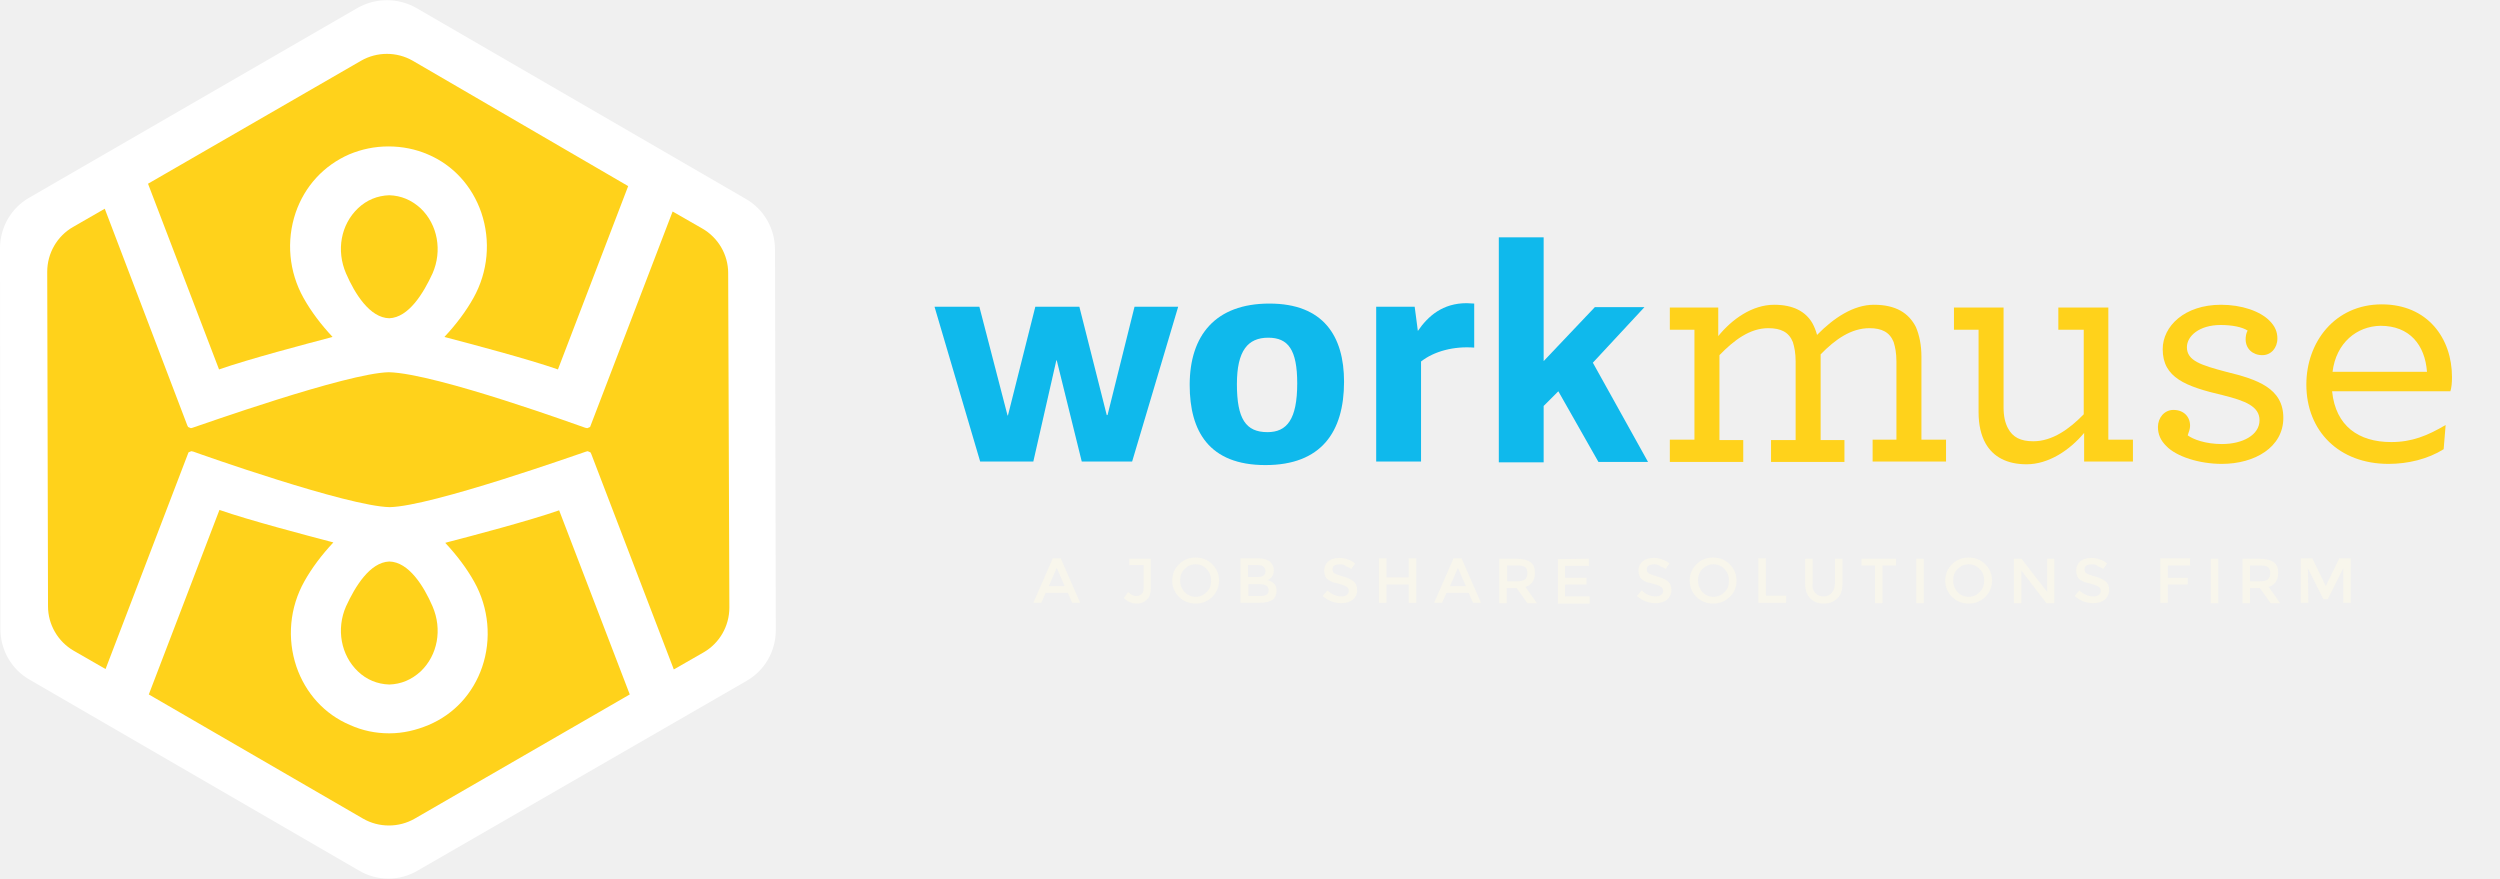
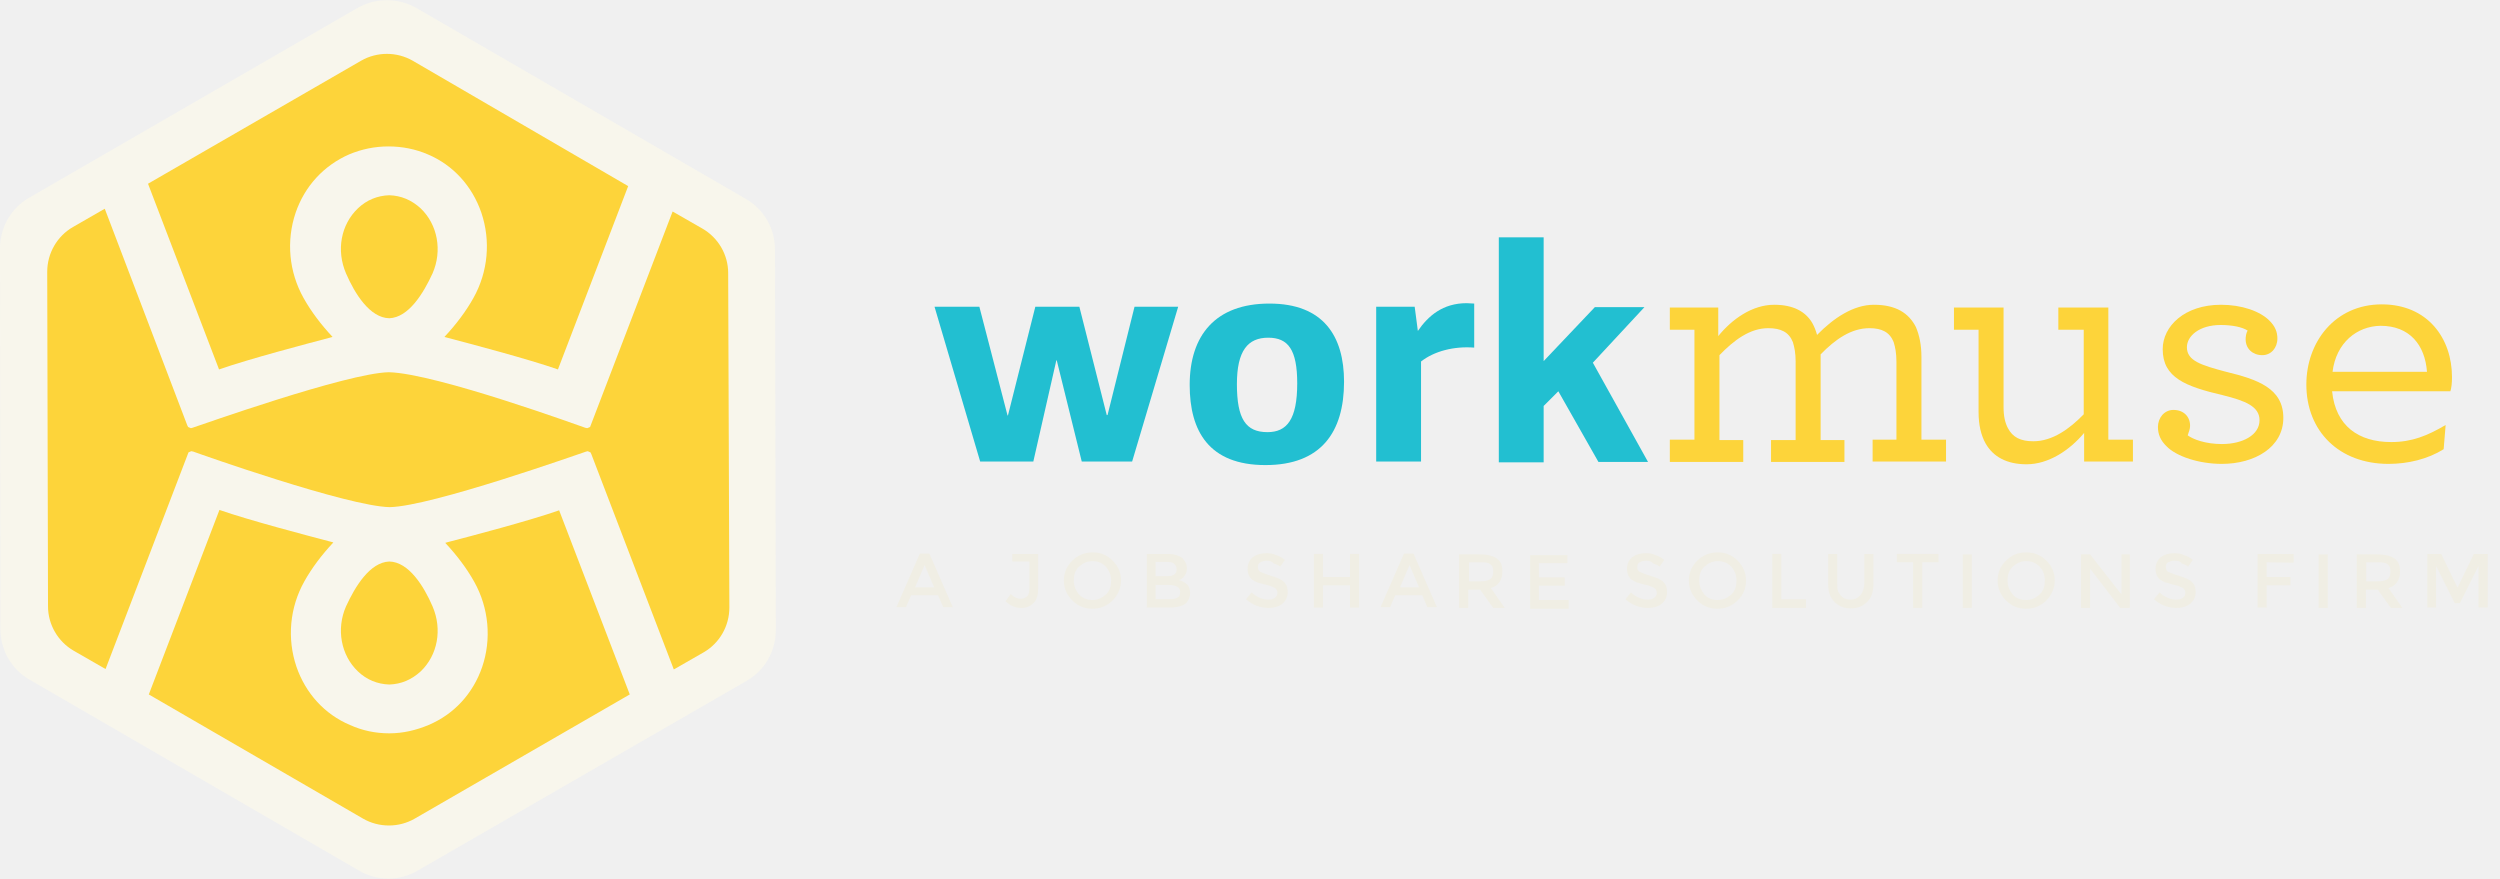
<svg xmlns="http://www.w3.org/2000/svg" version="1.1" id="logo" x="0px" y="0px" viewBox="9 286.6 630 221.4" style="enable-background:new 9 286.6 630 221.4;" xml:space="preserve">
  <style type="text/css">
- 	.st0{fill:#FFD21B;}
- 	.st1{fill:#0FB9EC;}
- 	.st2{fill:#F8F6EC;}
- 	.st3{fill:#FFFFFF;}
+ 	.st0{fill:#FDD43A;}
+ 	.st1{fill:#22BFD1;}
+ 	.st2{fill:#F0EEE4;}
+ 	.st3{fill:#F8F6EC;}
</style>
  <g id="wordmark_x3E_">
    <g id="muse">
      <path class="st0" d="M596.7,385.3c0.9,8.6,6.6,12.7,14.9,12.7c5.2,0,9.1-1.6,13.7-4.3l-0.5,6.1c-4,2.5-9,3.7-13.9,3.7    c-12.4,0-20.7-8.2-20.7-20c0-10.7,7.2-20.2,19-20.2c11.6,0,17.7,8.6,17.7,18.3c0,1.5-0.1,2.6-0.4,3.6h-29.8V385.3z M596.8,380.3    h23.8c-0.5-6.8-4.4-11.6-11.7-11.6C602.9,368.8,597.7,373,596.8,380.3z" />
      <path class="st0" d="M579.1,376.1c-2.4,0-4.2-1.6-4.2-4c0-0.6,0.1-1.5,0.5-2.2c-1.4-0.9-3.9-1.4-6.8-1.4c-5.4,0-8.5,2.8-8.5,5.6    c0,3.4,3.5,4.5,9.9,6.2c7.8,1.9,14.4,4.1,14.4,11.6c0,7.4-7.2,11.6-15.5,11.6c-5.6,0-11.4-1.8-14-4.5c-1.4-1.4-2.1-2.9-2.1-4.8    c0-2.3,1.6-4.3,3.9-4.3c2.5,0,4.2,1.6,4.2,4c0,0.8-0.3,1.5-0.6,2.4c1.3,1,4.5,2.2,8.6,2.2c5.3,0,9.5-2.3,9.5-6    c0-3.5-3.6-4.9-9.2-6.3c-9.4-2.2-15.2-4.4-15.2-11.6c0-5.8,5.5-11.2,14.7-11.2c5.2,0,9.8,1.6,12.2,4c1.4,1.4,2,2.8,2,4.5    C582.9,374.3,581.3,376.1,579.1,376.1z" />
      <path class="st0" d="M509.4,398.4c-1.2-2.1-1.8-4.8-1.8-7.9v-20.8h-6.2v-5.6h12.5v25.2c0,2.2,0.4,3.9,1.1,5.2    c1.2,2.3,3.2,3.3,6.4,3.3c4.8,0,9.1-3.1,12.7-6.8v-21.3h-6.4v-5.6h12.6v33.3h6.2v5.5h-12.3v-7.2c-3.6,4.3-8.9,7.9-14.5,7.9    C514.7,403.6,511.3,401.7,509.4,398.4z" />
      <path class="st0" d="M429.8,397.4h6.2v-27.7h-6.2v-5.6H442v7.2c3.4-4.2,8.5-7.9,14.1-7.9c4.8,0,7.9,1.7,9.6,4.6    c0.5,0.9,0.9,1.9,1.2,3c4.2-4.3,9.2-7.6,14.3-7.6c5.6,0,8.8,2.1,10.6,5.6c0.9,2.1,1.4,4.6,1.4,7.5v20.9h6.2v5.5h-18.5v-5.5h6    v-19.7c0-2.1-0.3-3.6-0.7-4.9c-1-2.5-3-3.5-6.1-3.5c-4.6,0-8.6,2.8-12.3,6.6v21.6h6v5.5h-18.5v-5.5h6.2v-19.8    c0-2.1-0.3-3.6-0.7-4.9c-1-2.5-3-3.5-6.2-3.5c-4.7,0-8.7,3.1-12.3,6.8v21.4h6v5.5h-18.5L429.8,397.4L429.8,397.4z" />
    </g>
    <g id="work">
      <path class="st1" d="M256,402.9l-11.5-39h11.3l7.1,27.4h0.1l6.9-27.4H281l6.9,27.3h0.2l6.8-27.3h11l-11.6,39h-12.7l-6.3-25.5h-0.1    l-5.8,25.5H256z" />
      <path class="st1" d="M308.8,383.6c0-12.5,6.5-20.5,20.1-20.5s18.8,8.2,18.8,19.7c0,12.7-5.8,21-19.8,21    C313.7,403.8,308.8,395.3,308.8,383.6z M335.9,383.2c0-8.5-2.3-11.5-7.3-11.5c-5.1,0-7.9,3.2-7.9,11.7c0,8.7,2.2,12.1,7.7,12.1    C333.3,395.5,335.9,392.3,335.9,383.2z" />
      <path class="st1" d="M380.5,374.2c-5.1-0.4-10.1,0.9-13.4,3.5v25.2h-11.3v-39h9.7l0.8,6.1c2.6-3.8,6.3-7,12.3-7    c0.6,0,1.3,0.1,1.9,0.1V374.2z" />
      <path class="st1" d="M398,377.6l12.9-13.6h12.5l-13,14l13.9,25h-12.5l-10.1-17.8l-3.7,3.7v14.2h-11.3v-56.7H398V377.6z" />
    </g>
  </g>
  <g id="tagline">
-     <path class="st2" d="M272.5,436l-1.1,2.5h-2l4.9-11.2h2l4.9,11.2h-2l-1.1-2.5H272.5z M277.3,434.3l-2-4.6l-2,4.6H277.3z" />
-     <path class="st2" d="M293.6,429.1v-1.7h5.4v7.4c0,1.3-0.3,2.3-1,2.9c-0.7,0.7-1.5,1-2.5,1c-1.3,0-2.4-0.5-3.3-1.4l1.1-1.5   c0.7,0.7,1.4,1,2.1,1c0.5,0,0.9-0.2,1.3-0.5c0.3-0.3,0.5-0.8,0.5-1.5V429h-3.6V429.1z" />
-     <path class="st2" d="M314.5,437c-1.1,1.1-2.5,1.7-4.2,1.7s-3.1-0.6-4.2-1.7c-1.1-1.1-1.7-2.5-1.7-4.1s0.6-3,1.7-4.1   s2.5-1.7,4.2-1.7s3.1,0.6,4.2,1.7c1.1,1.1,1.7,2.5,1.7,4.1S315.6,435.9,314.5,437z M313.1,430c-0.8-0.8-1.7-1.2-2.8-1.2   c-1.1,0-2,0.4-2.8,1.2s-1.1,1.7-1.1,2.9s0.4,2.1,1.1,2.9c0.8,0.8,1.7,1.2,2.8,1.2c1.1,0,2-0.4,2.8-1.2s1.1-1.7,1.1-2.9   S313.8,430.8,313.1,430z" />
-     <path class="st2" d="M326.5,438.5h-4.9v-11.2h4.4c0.8,0,1.4,0.1,2,0.3c0.5,0.2,1,0.4,1.2,0.7c0.5,0.6,0.8,1.2,0.8,2   c0,0.9-0.3,1.5-0.8,2c-0.2,0.2-0.3,0.2-0.4,0.3c-0.1,0-0.2,0.1-0.4,0.2c0.7,0.1,1.2,0.5,1.7,0.9c0.4,0.5,0.6,1.1,0.6,1.8   c0,0.8-0.3,1.5-0.8,2.1C329.1,438.2,328,438.5,326.5,438.5z M323.5,432h2.4c1.4,0,2-0.5,2-1.4c0-0.5-0.2-0.9-0.5-1.2   c-0.3-0.3-0.8-0.4-1.5-0.4h-2.4V432z M323.5,436.8h3c0.7,0,1.2-0.1,1.6-0.3s0.6-0.6,0.6-1.2c0-1-0.8-1.5-2.4-1.5h-2.7v3H323.5z" />
-     <path class="st2" d="M346.7,428.8c-0.5,0-1,0.1-1.4,0.3s-0.5,0.6-0.5,1c0,0.5,0.2,0.8,0.5,1c0.4,0.2,1.1,0.5,2.2,0.8   c1.1,0.3,2,0.7,2.6,1.2s0.9,1.2,0.9,2.2s-0.4,1.8-1.1,2.4c-0.7,0.6-1.7,0.9-2.9,0.9c-1.7,0-3.3-0.6-4.7-1.8l1.2-1.4   c1.1,1,2.3,1.5,3.5,1.5c0.6,0,1.1-0.1,1.4-0.4c0.4-0.3,0.5-0.6,0.5-1s-0.2-0.8-0.5-1s-0.9-0.5-1.7-0.7c-0.8-0.2-1.4-0.4-1.9-0.5   c-0.4-0.2-0.8-0.4-1.1-0.6c-0.7-0.5-1-1.3-1-2.3s0.4-1.8,1.1-2.4c0.8-0.6,1.7-0.8,2.8-0.8c0.7,0,1.4,0.1,2.1,0.4   c0.7,0.2,1.3,0.6,1.8,1l-1,1.4c-0.3-0.3-0.8-0.5-1.3-0.7C347.8,428.9,347.3,428.8,346.7,428.8z" />
-     <path class="st2" d="M356.5,438.5v-11.2h1.9v4.8h5.6v-4.8h1.9v11.2H364v-4.6h-5.6v4.6H356.5z" />
-     <path class="st2" d="M373.5,436l-1.1,2.5h-2l4.9-11.2h2l4.9,11.2h-2l-1.1-2.5H373.5z M378.4,434.3l-2-4.6l-2,4.6H378.4z" />
-     <path class="st2" d="M395.8,431c0,1.8-0.8,3-2.4,3.5l2.9,4.1h-2.4l-2.7-3.8h-2.5v3.8h-1.9v-11.2h4.2c1.7,0,2.9,0.3,3.7,0.9   C395.5,428.9,395.8,429.7,395.8,431z M393.3,432.6c0.4-0.3,0.6-0.9,0.6-1.6s-0.2-1.2-0.6-1.5s-1.1-0.4-2.1-0.4h-2.4v4h2.4   C392.2,433.1,392.9,432.9,393.3,432.6z" />
-     <path class="st2" d="M409.4,427.4v1.8h-6v3h5.4v1.7h-5.4v3h6.2v1.8h-8v-11.2L409.4,427.4L409.4,427.4z" />
-     <path class="st2" d="M425.9,428.8c-0.5,0-1,0.1-1.4,0.3s-0.5,0.6-0.5,1c0,0.5,0.2,0.8,0.5,1c0.4,0.2,1.1,0.5,2.2,0.8   c1.1,0.3,2,0.7,2.6,1.2s0.9,1.2,0.9,2.2s-0.4,1.8-1.1,2.4c-0.7,0.6-1.7,0.9-2.9,0.9c-1.7,0-3.3-0.6-4.7-1.8l1.2-1.4   c1.1,1,2.3,1.5,3.5,1.5c0.6,0,1.1-0.1,1.4-0.4c0.4-0.3,0.5-0.6,0.5-1s-0.2-0.8-0.5-1s-0.9-0.5-1.7-0.7c-0.8-0.2-1.4-0.4-1.9-0.5   c-0.4-0.2-0.8-0.4-1.1-0.6c-0.7-0.5-1-1.3-1-2.3s0.4-1.8,1.1-2.4c0.8-0.6,1.7-0.8,2.8-0.8c0.7,0,1.4,0.1,2.1,0.4   c0.7,0.2,1.3,0.6,1.8,1l-1,1.4c-0.3-0.3-0.8-0.5-1.3-0.7C427,428.9,426.4,428.8,425.9,428.8z" />
-     <path class="st2" d="M444.9,437c-1.1,1.1-2.5,1.7-4.2,1.7s-3.1-0.6-4.2-1.7c-1.1-1.1-1.7-2.5-1.7-4.1s0.6-3,1.7-4.1   s2.5-1.7,4.2-1.7s3.1,0.6,4.2,1.7c1.1,1.1,1.7,2.5,1.7,4.1S446.1,435.9,444.9,437z M443.6,430c-0.8-0.8-1.7-1.2-2.8-1.2   s-2,0.4-2.8,1.2s-1.1,1.7-1.1,2.9s0.4,2.1,1.1,2.9s1.7,1.2,2.8,1.2s2-0.4,2.8-1.2s1.1-1.7,1.1-2.9S444.3,430.8,443.6,430z" />
-     <path class="st2" d="M452.1,438.5v-11.2h1.9v9.4h5.1v1.8H452.1z" />
-     <path class="st2" d="M466.4,436c0.5,0.6,1.2,0.9,2.1,0.9s1.6-0.3,2.1-0.9c0.5-0.6,0.8-1.4,0.8-2.4v-6.2h1.9v6.3   c0,1.6-0.4,2.9-1.3,3.7c-0.9,0.9-2,1.3-3.4,1.3s-2.5-0.4-3.4-1.3c-0.9-0.9-1.3-2.1-1.3-3.7v-6.3h1.9v6.2   C465.6,434.6,465.9,435.4,466.4,436z" />
-     <path class="st2" d="M483.4,429.1v9.5h-1.9v-9.5h-3.4v-1.7h8.7v1.7H483.4z" />
-     <path class="st2" d="M491.9,427.4h1.9v11.2h-1.9V427.4z" />
-     <path class="st2" d="M509.3,437c-1.1,1.1-2.5,1.7-4.2,1.7s-3.1-0.6-4.2-1.7c-1.1-1.1-1.7-2.5-1.7-4.1s0.6-3,1.7-4.1   s2.5-1.7,4.2-1.7s3.1,0.6,4.2,1.7c1.1,1.1,1.7,2.5,1.7,4.1S510.4,435.9,509.3,437z M507.9,430c-0.8-0.8-1.7-1.2-2.8-1.2   s-2,0.4-2.8,1.2s-1.1,1.7-1.1,2.9s0.4,2.1,1.1,2.9s1.7,1.2,2.8,1.2s2-0.4,2.8-1.2s1.1-1.7,1.1-2.9S508.7,430.8,507.9,430z" />
-     <path class="st2" d="M524.8,427.4h1.9v11.2h-2l-6.3-8.2v8.2h-1.9v-11.2h1.9l6.5,8.4v-8.4H524.8z" />
-     <path class="st2" d="M536.2,428.8c-0.5,0-1,0.1-1.4,0.3s-0.5,0.6-0.5,1c0,0.5,0.2,0.8,0.5,1c0.4,0.2,1.1,0.5,2.2,0.8   c1.1,0.3,2,0.7,2.6,1.2s0.9,1.2,0.9,2.2s-0.4,1.8-1.1,2.4c-0.7,0.6-1.7,0.9-2.9,0.9c-1.7,0-3.3-0.6-4.7-1.8l1.2-1.4   c1.1,1,2.3,1.5,3.5,1.5c0.6,0,1.1-0.1,1.4-0.4c0.4-0.3,0.5-0.6,0.5-1s-0.2-0.8-0.5-1s-0.9-0.5-1.7-0.7c-0.8-0.2-1.4-0.4-1.9-0.5   c-0.4-0.2-0.8-0.4-1.1-0.6c-0.7-0.5-1-1.3-1-2.3s0.4-1.8,1.1-2.4c0.8-0.6,1.7-0.8,2.8-0.8c0.7,0,1.4,0.1,2.1,0.4   c0.7,0.2,1.3,0.6,1.8,1l-1,1.4c-0.3-0.3-0.8-0.5-1.3-0.7C537.3,428.9,536.8,428.8,536.2,428.8z" />
-     <path class="st2" d="M555.3,429.1v3.1h5v1.7h-5v4.6h-1.9v-11.2h7.5v1.8L555.3,429.1L555.3,429.1z" />
-     <path class="st2" d="M566.1,427.4h1.9v11.2h-1.9V427.4z" />
-     <path class="st2" d="M583.1,431c0,1.8-0.8,3-2.4,3.5l2.9,4.1h-2.4l-2.7-3.8H576v3.8h-1.9v-11.2h4.2c1.7,0,2.9,0.3,3.7,0.9   C582.8,428.9,583.1,429.7,583.1,431z M580.5,432.6c0.4-0.3,0.6-0.9,0.6-1.6s-0.2-1.2-0.6-1.5c-0.4-0.3-1.1-0.4-2.1-0.4H576v4h2.4   C579.4,433.1,580.2,432.9,580.5,432.6z" />
-     <path class="st2" d="M590.7,438.5h-1.9v-11.2h2.9l3.4,7l3.4-7h2.9v11.2h-1.9v-8.7l-3.9,7.8h-1.1l-3.9-7.8L590.7,438.5L590.7,438.5z   " />
+     <path class="st2" d="M238.6,436.6l-1.3,3h-2.4l5.9-13.5h2.4l5.9,13.5h-2.4l-1.3-3H238.6z M244.4,434.6L242,429l-2.4,5.6H244.4z" />
+     <path class="st2" d="M264.1,428.3v-2.1h6.5v8.9c0,1.6-0.4,2.8-1.2,3.5c-0.8,0.8-1.8,1.2-3,1.2c-1.6,0-2.9-0.6-4-1.7l1.3-1.8   c0.8,0.8,1.7,1.2,2.5,1.2c0.6,0,1.1-0.2,1.6-0.6c0.4-0.4,0.6-1,0.6-1.8v-7h-4.3V428.3z" />
+     <path class="st2" d="M289.4,437.9c-1.3,1.3-3,2.1-5.1,2.1c-2.1,0-3.7-0.7-5.1-2.1c-1.3-1.3-2.1-3-2.1-5s0.7-3.6,2.1-5   c1.3-1.3,3-2.1,5.1-2.1c2.1,0,3.7,0.7,5.1,2.1s2.1,3,2.1,5S290.7,436.5,289.4,437.9z M287.7,429.4c-1-1-2.1-1.4-3.4-1.4   s-2.4,0.5-3.4,1.4c-1,1-1.3,2.1-1.3,3.5s0.5,2.5,1.3,3.5c1,1,2.1,1.4,3.4,1.4c1.3,0,2.4-0.5,3.4-1.4c1-1,1.3-2.1,1.3-3.5   S288.5,430.4,287.7,429.4z" />
+     <path class="st2" d="M303.9,439.7h-5.9v-13.5h5.3c1,0,1.7,0.1,2.4,0.4c0.6,0.2,1.2,0.5,1.4,0.8c0.6,0.7,1,1.4,1,2.4   c0,1.1-0.4,1.8-1,2.4c-0.2,0.2-0.4,0.2-0.5,0.4c-0.1,0-0.2,0.1-0.5,0.2c0.8,0.1,1.4,0.6,2.1,1.1c0.5,0.6,0.7,1.3,0.7,2.2   c0,1-0.4,1.8-1,2.5C307,439.3,305.7,439.7,303.9,439.7z M300.2,431.8h2.9c1.7,0,2.4-0.6,2.4-1.7c0-0.6-0.2-1.1-0.6-1.4   c-0.4-0.4-1-0.5-1.8-0.5h-2.9V431.8z M300.2,437.6h3.6c0.8,0,1.4-0.1,1.9-0.4c0.5-0.2,0.7-0.7,0.7-1.4c0-1.2-1-1.8-2.9-1.8h-3.3   v3.6H300.2z" />
+     <path class="st2" d="M328.3,427.9c-0.6,0-1.2,0.1-1.7,0.4c-0.5,0.2-0.6,0.7-0.6,1.2c0,0.6,0.2,1,0.6,1.2c0.5,0.2,1.3,0.6,2.7,1   c1.3,0.4,2.4,0.8,3.1,1.4s1.1,1.4,1.1,2.7s-0.5,2.2-1.3,2.9c-0.8,0.7-2.1,1.1-3.5,1.1c-2.1,0-4-0.7-5.7-2.2l1.4-1.7   c1.3,1.2,2.8,1.8,4.2,1.8c0.7,0,1.3-0.1,1.7-0.5c0.5-0.4,0.6-0.7,0.6-1.2c0-0.5-0.2-1-0.6-1.2c-0.4-0.2-1.1-0.6-2.1-0.8   c-1-0.2-1.7-0.5-2.3-0.6c-0.5-0.2-1-0.5-1.3-0.7c-0.8-0.6-1.2-1.6-1.2-2.8c0-1.2,0.5-2.2,1.3-2.9c1-0.7,2.1-1,3.4-1   c0.8,0,1.7,0.1,2.5,0.5c0.8,0.2,1.6,0.7,2.2,1.2l-1.2,1.7c-0.4-0.4-1-0.6-1.6-0.8C329.6,428.1,329,427.9,328.3,427.9z" />
+     <path class="st2" d="M340.1,439.7v-13.5h2.3v5.8h6.8v-5.8h2.3v13.5h-2.3v-5.6h-6.8v5.6H340.1z" />
+     <path class="st2" d="M360.6,436.6l-1.3,3h-2.4l5.9-13.5h2.4l5.9,13.5h-2.4l-1.3-3H360.6z M366.6,434.6l-2.4-5.6l-2.4,5.6H366.6z" />
+     <path class="st2" d="M387.6,430.6c0,2.2-1,3.6-2.9,4.2l3.5,5h-2.9l-3.3-4.6h-3v4.6h-2.3v-13.5h5.1c2.1,0,3.5,0.4,4.5,1.1   C387.2,428.1,387.6,429,387.6,430.6z M384.6,432.5c0.5-0.4,0.7-1.1,0.7-1.9c0-0.8-0.2-1.4-0.7-1.8c-0.5-0.4-1.3-0.5-2.5-0.5h-2.9   v4.8h2.9C383.2,433.1,384.1,432.9,384.6,432.5z" />
+     <path class="st2" d="M404,426.3v2.2h-7.2v3.6h6.5v2.1h-6.5v3.6h7.5v2.2h-9.7v-13.5h9.4V426.3z" />
+     <path class="st2" d="M423.9,427.9c-0.6,0-1.2,0.1-1.7,0.4c-0.5,0.2-0.6,0.7-0.6,1.2c0,0.6,0.2,1,0.6,1.2c0.5,0.2,1.3,0.6,2.7,1   c1.3,0.4,2.4,0.8,3.1,1.4c0.7,0.6,1.1,1.4,1.1,2.7s-0.5,2.2-1.3,2.9c-0.8,0.7-2.1,1.1-3.5,1.1c-2.1,0-4-0.7-5.7-2.2l1.4-1.7   c1.3,1.2,2.8,1.8,4.2,1.8c0.7,0,1.3-0.1,1.7-0.5c0.5-0.4,0.6-0.7,0.6-1.2c0-0.5-0.2-1-0.6-1.2c-0.4-0.2-1.1-0.6-2.1-0.8   c-1-0.2-1.7-0.5-2.3-0.6c-0.5-0.2-1-0.5-1.3-0.7c-0.8-0.6-1.2-1.6-1.2-2.8c0-1.2,0.5-2.2,1.3-2.9c1-0.7,2.1-1,3.4-1   c0.8,0,1.7,0.1,2.5,0.5c0.8,0.2,1.6,0.7,2.2,1.2l-1.2,1.7c-0.4-0.4-1-0.6-1.6-0.8C425.3,428.1,424.5,427.9,423.9,427.9z" />
+     <path class="st2" d="M446.9,437.9c-1.3,1.3-3,2.1-5.1,2.1c-2.1,0-3.7-0.7-5.1-2.1c-1.3-1.3-2.1-3-2.1-5s0.7-3.6,2.1-5   c1.3-1.3,3-2.1,5.1-2.1c2.1,0,3.7,0.7,5.1,2.1c1.3,1.3,2.1,3,2.1,5S448.3,436.5,446.9,437.9z M445.3,429.4c-1-1-2.1-1.4-3.4-1.4   s-2.4,0.5-3.4,1.4c-1,1-1.3,2.1-1.3,3.5s0.5,2.5,1.3,3.5c0.8,1,2.1,1.4,3.4,1.4s2.4-0.5,3.4-1.4c1-1,1.3-2.1,1.3-3.5   S446.1,430.4,445.3,429.4z" />
+     <path class="st2" d="M455.6,439.7v-13.5h2.3v11.4h6.2v2.2H455.6z" />
+     <path class="st2" d="M472.8,436.6c0.6,0.7,1.4,1.1,2.5,1.1c1.1,0,1.9-0.4,2.5-1.1c0.6-0.7,1-1.7,1-2.9v-7.5h2.3v7.6   c0,1.9-0.5,3.5-1.6,4.5c-1.1,1.1-2.4,1.6-4.1,1.6c-1.7,0-3-0.5-4.1-1.6c-1.1-1.1-1.6-2.5-1.6-4.5v-7.6h2.3v7.5   C471.9,435,472.2,435.9,472.8,436.6z" />
+     <path class="st2" d="M493.4,428.3v11.5h-2.3v-11.5H487v-2.1h10.5v2.1H493.4z" />
+     <path class="st2" d="M503.6,426.3h2.3v13.5h-2.3V426.3z" />
+     <path class="st2" d="M524.7,437.9c-1.3,1.3-3,2.1-5.1,2.1c-2.1,0-3.7-0.7-5.1-2.1c-1.3-1.3-2.1-3-2.1-5s0.7-3.6,2.1-5   s3-2.1,5.1-2.1c2.1,0,3.7,0.7,5.1,2.1s2.1,3,2.1,5S526,436.5,524.7,437.9z M523,429.4c-1-1-2.1-1.4-3.4-1.4c-1.3,0-2.4,0.5-3.4,1.4   c-1,1-1.3,2.1-1.3,3.5s0.5,2.5,1.3,3.5c0.8,1,2.1,1.4,3.4,1.4c1.3,0,2.4-0.5,3.4-1.4c1-1,1.3-2.1,1.3-3.5S523.9,430.4,523,429.4z" />
+     <path class="st2" d="M543.4,426.3h2.3v13.5h-2.4l-7.6-9.9v9.9h-2.3v-13.5h2.3l7.9,10.1v-10.1H543.4z" />
+     <path class="st2" d="M557.1,427.9c-0.6,0-1.2,0.1-1.7,0.4c-0.5,0.2-0.6,0.7-0.6,1.2c0,0.6,0.2,1,0.6,1.2c0.5,0.2,1.3,0.6,2.7,1   c1.3,0.4,2.4,0.8,3.1,1.4s1.1,1.4,1.1,2.7s-0.5,2.2-1.3,2.9c-0.8,0.7-2.1,1.1-3.5,1.1c-2.1,0-4-0.7-5.7-2.2l1.4-1.7   c1.3,1.2,2.8,1.8,4.2,1.8c0.7,0,1.3-0.1,1.7-0.5c0.5-0.4,0.6-0.7,0.6-1.2c0-0.5-0.2-1-0.6-1.2c-0.4-0.2-1.1-0.6-2.1-0.8   c-1-0.2-1.7-0.5-2.3-0.6c-0.5-0.2-1-0.5-1.3-0.7c-0.8-0.6-1.2-1.6-1.2-2.8c0-1.2,0.5-2.2,1.3-2.9c1-0.7,2.1-1,3.4-1   c0.8,0,1.7,0.1,2.5,0.5c0.8,0.2,1.6,0.7,2.2,1.2l-1.2,1.7c-0.4-0.4-1-0.6-1.6-0.8C558.5,428.1,557.9,427.9,557.1,427.9z" />
+     <path class="st2" d="M580.2,428.3v3.7h6v2.1h-6v5.6h-2.3v-13.5h9.1v2.2L580.2,428.3L580.2,428.3z" />
+     <path class="st2" d="M593.3,426.3h2.3v13.5h-2.3V426.3z" />
+     <path class="st2" d="M613.8,430.6c0,2.2-1,3.6-2.9,4.2l3.5,5h-2.9l-3.3-4.6h-3v4.6h-2.3v-13.5h5.1c2.1,0,3.5,0.4,4.5,1.1   C613.4,428.1,613.8,429,613.8,430.6z M610.7,432.5c0.5-0.4,0.7-1.1,0.7-1.9c0-0.8-0.2-1.4-0.7-1.8c-0.5-0.4-1.3-0.5-2.5-0.5h-2.9   v4.8h2.9C609.3,433.1,610.3,432.9,610.7,432.5z" />
+     <path class="st2" d="M623,439.7h-2.3v-13.5h3.5l4.1,8.5l4.1-8.5h3.5v13.5h-2.3v-10.5l-4.7,9.4h-1.3l-4.7-9.4v10.5H623z" />
  </g>
-   <g id="icon">
-     <path id="stroke" class="st3" d="M99.5,506l-83-48.1c-4.6-2.6-7.4-7.5-7.4-12.8L9,349.2c0-5.3,2.8-10.2,7.4-12.8l82.7-47.8   c4.6-2.6,10.2-2.6,14.8,0l83,48.1c4.6,2.6,7.4,7.5,7.4,12.8l0.2,95.9c0,5.3-2.8,10.2-7.4,12.8l-82.7,47.7   C109.8,508.7,104.1,508.7,99.5,506z" />
-     <path class="st0" d="M192.5,355.4c0-4.6-2.5-8.9-6.5-11.2l-7.5-4.3l-20.8,54.3l-0.7,0.3l-0.5-0.1c-0.4-0.1-37.5-13.7-49.5-14   c-10.6,0.2-47.9,13.5-49.5,14l-0.4,0.1l-0.7-0.3l-0.2-0.4l-20.8-54.6l-8,4.6c-4,2.3-6.5,6.6-6.5,11.3l0.2,84.3   c0,4.6,2.5,8.9,6.5,11.2l8,4.6l20.9-54.6l0.7-0.3l0.5,0.1c1.6,0.6,38.9,13.8,49.5,14c10.6-0.2,47.9-13.5,49.5-14l0.4-0.1l0.7,0.3   l0.2,0.4l20.8,54.3l7.5-4.3c4-2.3,6.5-6.6,6.5-11.3L192.5,355.4z" />
-     <path class="st0" d="M107.1,335.8c-3,0.1-5.7,1.2-7.9,3.3c-4.3,4.1-5.5,10.6-3,16.4c2.2,5.1,6,11.2,10.9,11.3   c4.9-0.2,8.6-6.3,10.9-11.3c2.5-5.7,1.3-12.3-3-16.4C112.7,337,110.1,335.9,107.1,335.8z" />
-     <path class="st0" d="M64.2,379.7c7.4-2.6,22.2-6.5,27.9-8c0.3-0.1,0.5-0.1,0.7-0.2c-2.9-3.1-5.4-6.4-7.3-9.8   c-3.7-6.6-4.4-14.4-2-21.5c2.3-6.7,7.1-11.9,13.5-14.7c3.1-1.3,6.4-2,9.9-2s6.9,0.7,9.9,2c6.4,2.7,11.2,8,13.5,14.7   c2.4,7.1,1.7,14.9-2,21.5c-1.9,3.4-4.4,6.7-7.3,9.8c0.2,0.1,0.4,0.1,0.7,0.2c5.7,1.5,20.5,5.4,27.9,8l17.7-46.2L113,301.9   c-4-2.3-9-2.3-13,0l-53.7,31L64.2,379.7z" />
-     <path class="st0" d="M149.9,415.2c-7.4,2.6-22.2,6.5-28,8c-0.2,0.1-0.5,0.1-0.7,0.2c2.9,3.1,5.4,6.4,7.3,9.8   c3.7,6.6,4.4,14.5,2,21.5c-2.3,6.7-7.1,11.9-13.5,14.6c-3.1,1.3-6.4,2.1-9.9,2.1l0,0l0,0c-3.5,0-6.8-0.7-9.9-2.1   c-6.4-2.7-11.2-8-13.5-14.7c-2.4-7.1-1.7-14.9,2-21.5c1.9-3.4,4.4-6.7,7.3-9.8c-0.2-0.1-0.4-0.1-0.7-0.2c-5.7-1.5-20.6-5.4-28-8   l-17.8,46.5l54,31.3c4,2.3,9,2.3,13,0l54.2-31.3L149.9,415.2z" />
-     <path class="st0" d="M107.1,459.1c3-0.1,5.6-1.2,7.9-3.3c4.3-4.1,5.5-10.6,3-16.4c-2.2-5.1-6-11.2-10.9-11.3   c-4.9,0.2-8.6,6.3-10.9,11.3c-2.5,5.7-1.3,12.3,3,16.4C101.4,457.9,104.1,459,107.1,459.1z" />
-   </g>
+   <path id="stroke" class="st3" d="M99.5,506l-83-48.1c-4.6-2.6-7.4-7.5-7.4-12.8L9,349.2c0-5.3,2.8-10.2,7.4-12.8l82.7-47.8  c4.6-2.6,10.2-2.6,14.8,0l83,48.1c4.6,2.6,7.4,7.5,7.4,12.8l0.2,95.9c0,5.3-2.8,10.2-7.4,12.8l-82.7,47.7  C109.8,508.7,104.1,508.7,99.5,506z" />
+   <path class="st0" d="M192.5,355.4c0-4.6-2.5-8.9-6.5-11.2l-7.5-4.3l-20.8,54.3l-0.7,0.3l-0.5-0.1c-0.4-0.1-37.5-13.7-49.5-14  c-10.6,0.2-47.9,13.5-49.5,14l-0.4,0.1l-0.7-0.3l-0.2-0.4l-20.8-54.6l-8,4.6c-4,2.3-6.5,6.6-6.5,11.3l0.2,84.3  c0,4.6,2.5,8.9,6.5,11.2l8,4.6l20.9-54.6l0.7-0.3l0.5,0.1c1.6,0.6,38.9,13.8,49.5,14c10.6-0.2,47.9-13.5,49.5-14l0.4-0.1l0.7,0.3  l0.2,0.4l20.8,54.3l7.5-4.3c4-2.3,6.5-6.6,6.5-11.3L192.5,355.4z" />
+   <path class="st0" d="M107.1,335.8c-3,0.1-5.7,1.2-7.9,3.3c-4.3,4.1-5.5,10.6-3,16.4c2.2,5.1,6,11.2,10.9,11.3  c4.9-0.2,8.6-6.3,10.9-11.3c2.5-5.7,1.3-12.3-3-16.4C112.7,337,110.1,335.9,107.1,335.8z" />
+   <path class="st0" d="M64.2,379.7c7.4-2.6,22.2-6.5,27.9-8c0.3-0.1,0.5-0.1,0.7-0.2c-2.9-3.1-5.4-6.4-7.3-9.8  c-3.7-6.6-4.4-14.4-2-21.5c2.3-6.7,7.1-11.9,13.5-14.7c3.1-1.3,6.4-2,9.9-2s6.9,0.7,9.9,2c6.4,2.7,11.2,8,13.5,14.7  c2.4,7.1,1.7,14.9-2,21.5c-1.9,3.4-4.4,6.7-7.3,9.8c0.2,0.1,0.4,0.1,0.7,0.2c5.7,1.5,20.5,5.4,27.9,8l17.7-46.2L113,301.9  c-4-2.3-9-2.3-13,0l-53.7,31L64.2,379.7z" />
+   <path class="st0" d="M149.9,415.2c-7.4,2.6-22.2,6.5-28,8c-0.2,0.1-0.5,0.1-0.7,0.2c2.9,3.1,5.4,6.4,7.3,9.8  c3.7,6.6,4.4,14.5,2,21.5c-2.3,6.7-7.1,11.9-13.5,14.6c-3.1,1.3-6.4,2.1-9.9,2.1l0,0l0,0c-3.5,0-6.8-0.7-9.9-2.1  c-6.4-2.7-11.2-8-13.5-14.7c-2.4-7.1-1.7-14.9,2-21.5c1.9-3.4,4.4-6.7,7.3-9.8c-0.2-0.1-0.4-0.1-0.7-0.2c-5.7-1.5-20.6-5.4-28-8  l-17.8,46.5l54,31.3c4,2.3,9,2.3,13,0l54.2-31.3L149.9,415.2z" />
+   <path class="st0" d="M107.1,459.1c3-0.1,5.6-1.2,7.9-3.3c4.3-4.1,5.5-10.6,3-16.4c-2.2-5.1-6-11.2-10.9-11.3  c-4.9,0.2-8.6,6.3-10.9,11.3c-2.5,5.7-1.3,12.3,3,16.4C101.4,457.9,104.1,459,107.1,459.1z" />
</svg>
